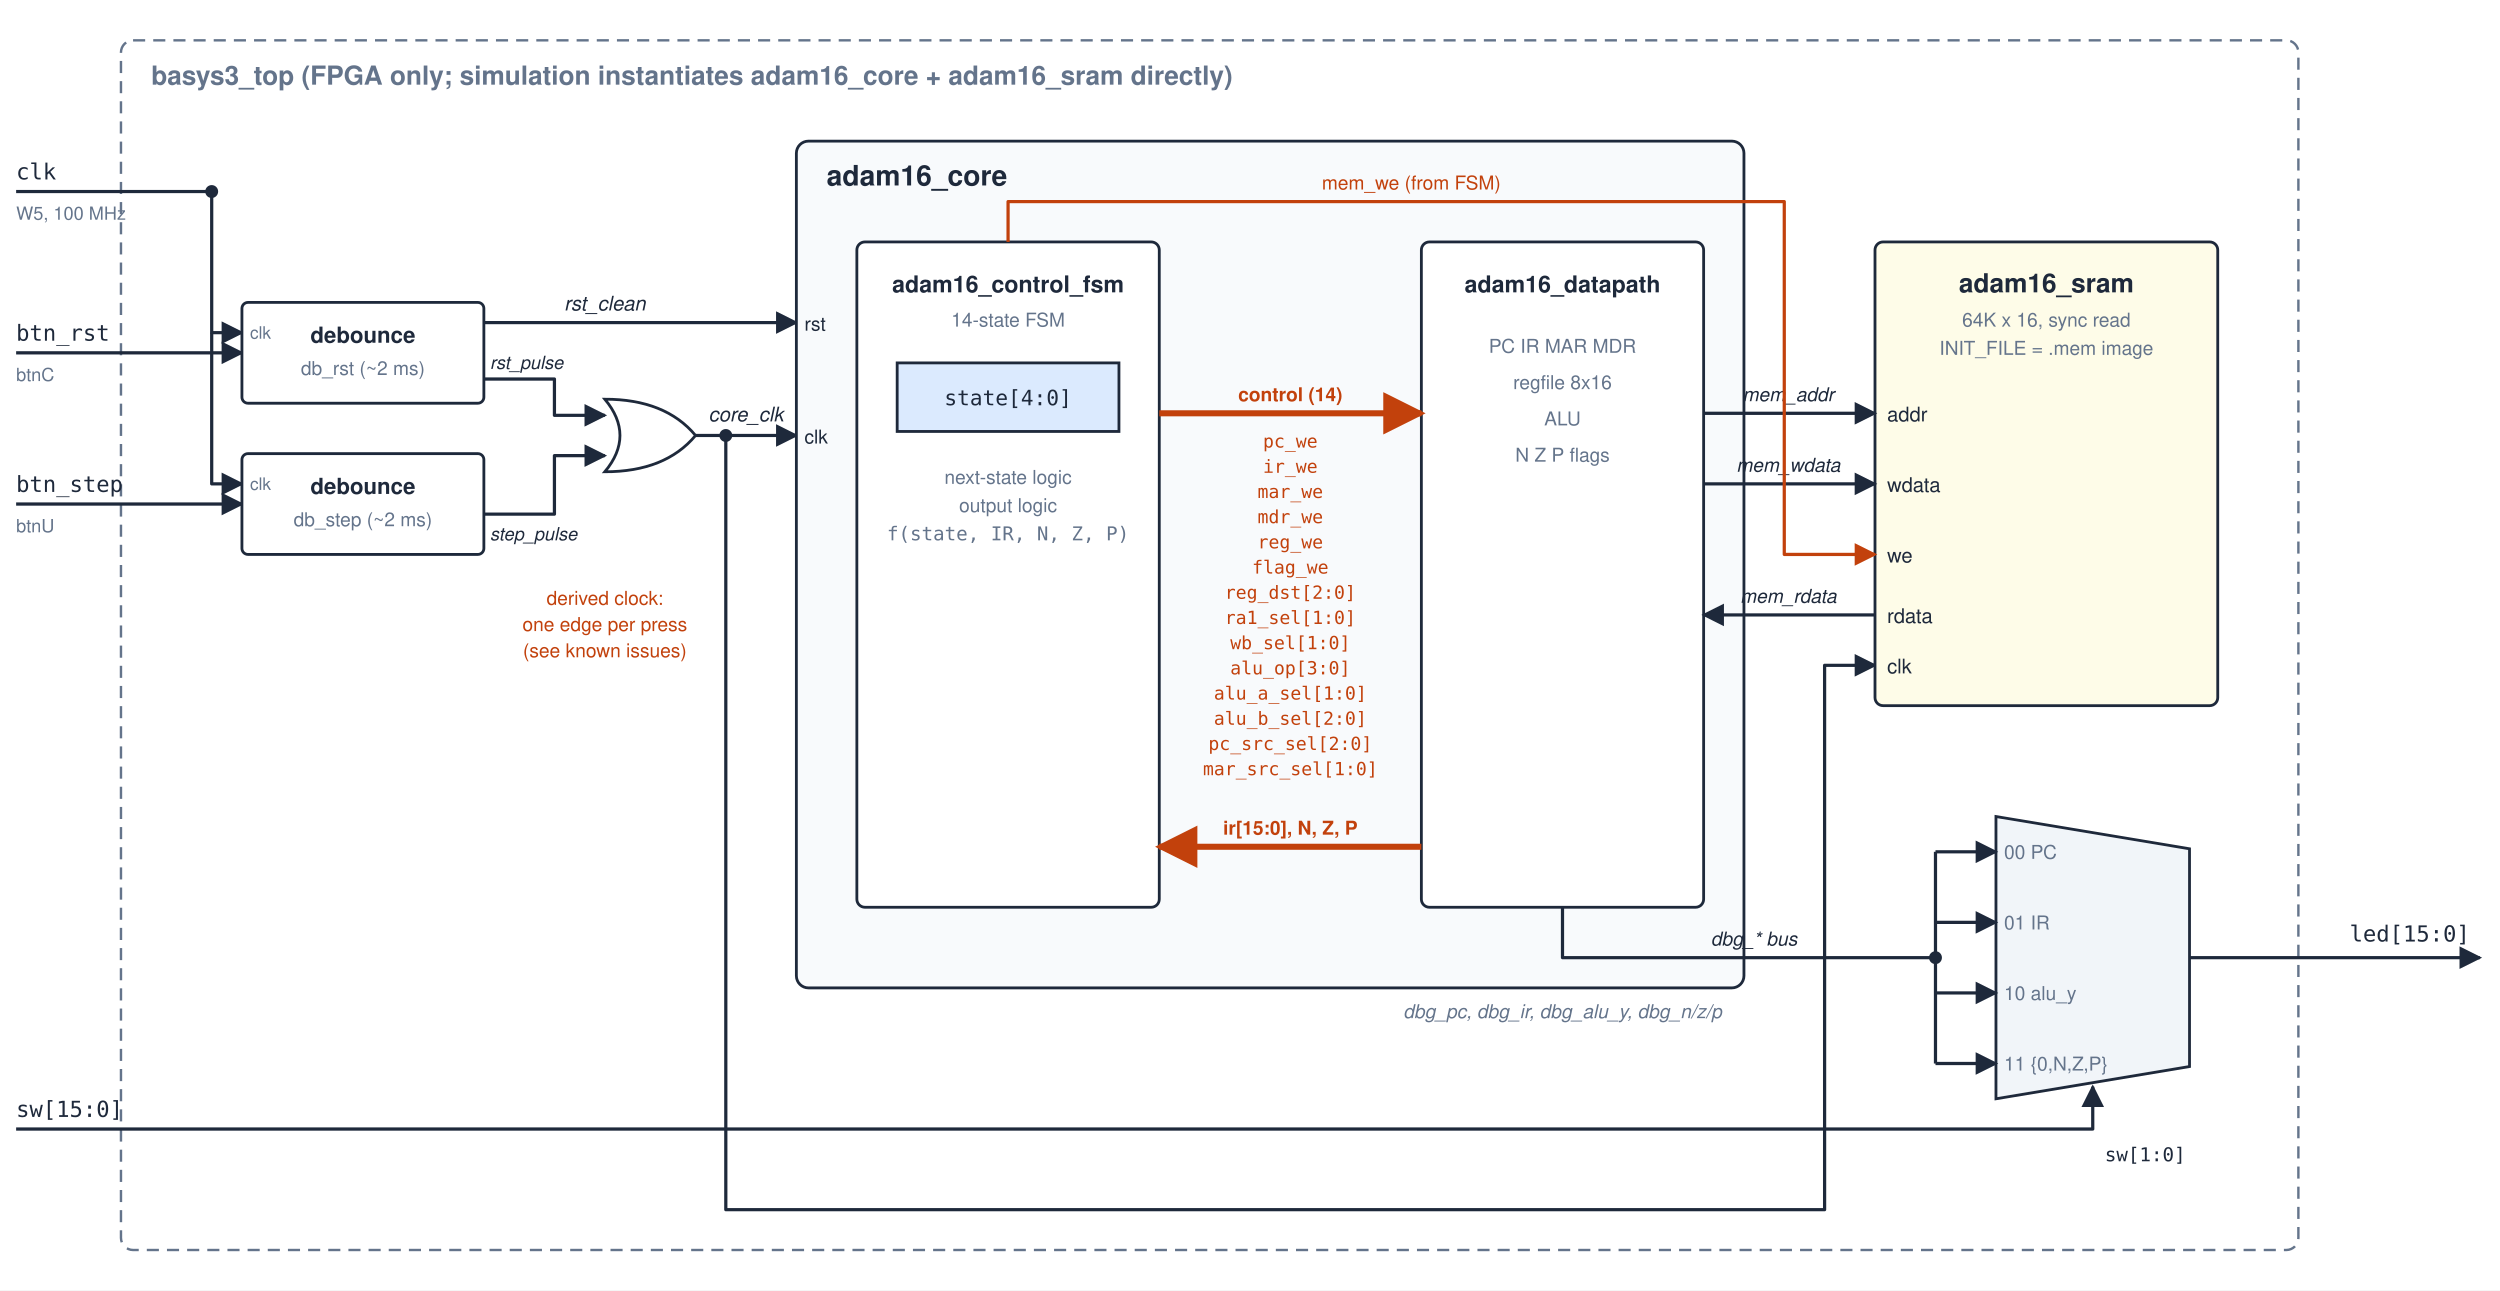
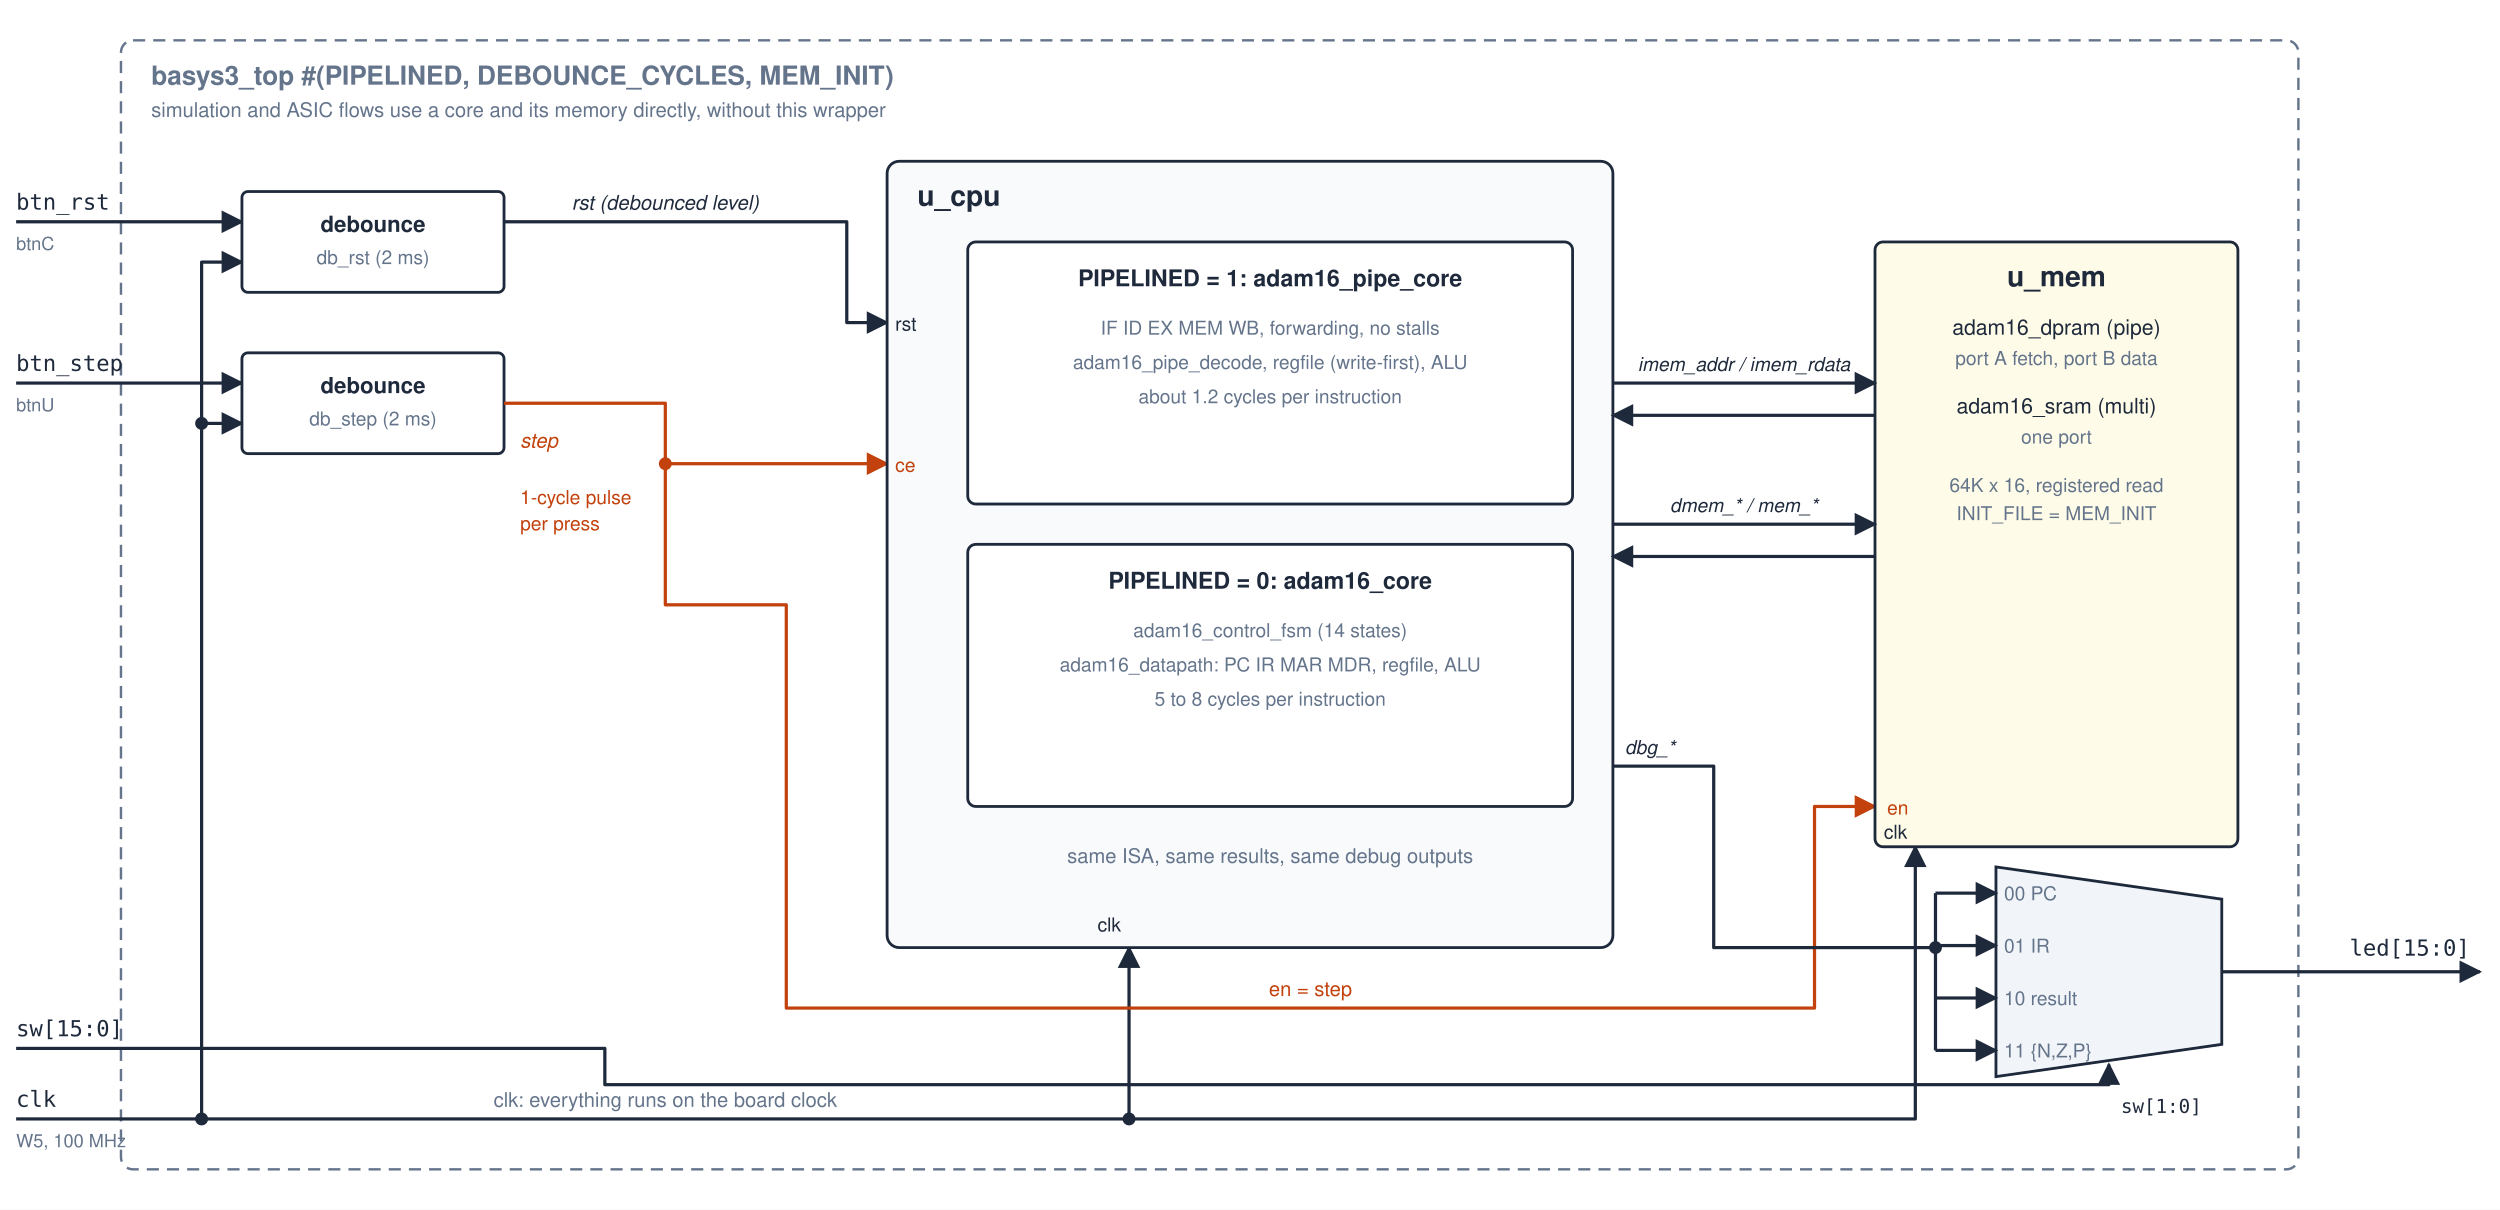
- <svg xmlns="http://www.w3.org/2000/svg" width="1240" height="640" viewBox="0 0 1240 640">
+ <svg xmlns="http://www.w3.org/2000/svg" width="1240" height="600" viewBox="0 0 1240 600">
  <defs>
    <marker id="arr" viewBox="0 0 10 10" refX="9" refY="5" markerWidth="7" markerHeight="7" orient="auto-start-reverse">
      <path d="M0,0 L10,5 L0,10 z" fill="#1e293b" />
    </marker>
    <marker id="arrc" viewBox="0 0 10 10" refX="9" refY="5" markerWidth="7" markerHeight="7" orient="auto-start-reverse">
      <path d="M0,0 L10,5 L0,10 z" fill="#c2410c" />
    </marker>
  </defs>
  <rect width="100%" height="100%" fill="white" />
-   <rect x="60.0" y="20.0" width="1080.0" height="600.0" rx="6" fill="none" stroke="#64748b" stroke-width="1.2" stroke-dasharray="6,4" />
-   <text x="75.0" y="42.0" text-anchor="start" font-family="Helvetica, Arial, sans-serif" font-size="13" font-weight="bold" fill="#64748b" style="">basys3_top  (FPGA only; simulation instantiates adam16_core + adam16_sram directly)</text>
-   <text x="8.0" y="89.0" text-anchor="start" font-family="Menlo, Consolas, monospace" font-size="11" font-weight="normal" fill="#1e293b" style="">clk</text>
-   <text x="8.0" y="109.0" text-anchor="start" font-family="Helvetica, Arial, sans-serif" font-size="9" font-weight="normal" fill="#64748b" style="">W5, 100 MHz</text>
-   <text x="8.0" y="169.0" text-anchor="start" font-family="Menlo, Consolas, monospace" font-size="11" font-weight="normal" fill="#1e293b" style="">btn_rst</text>
-   <text x="8.0" y="189.0" text-anchor="start" font-family="Helvetica, Arial, sans-serif" font-size="9" font-weight="normal" fill="#64748b" style="">btnC</text>
-   <text x="8.0" y="244.0" text-anchor="start" font-family="Menlo, Consolas, monospace" font-size="11" font-weight="normal" fill="#1e293b" style="">btn_step</text>
-   <text x="8.0" y="264.0" text-anchor="start" font-family="Helvetica, Arial, sans-serif" font-size="9" font-weight="normal" fill="#64748b" style="">btnU</text>
-   <text x="8.0" y="554.0" text-anchor="start" font-family="Menlo, Consolas, monospace" font-size="11" font-weight="normal" fill="#1e293b" style="">sw[15:0]</text>
-   <polyline points="8.0,95.0 105.0,95.0" fill="none" stroke="#1e293b" stroke-width="1.6" stroke-linejoin="round" />
-   <circle cx="105.0" cy="95.0" r="3.2" fill="#1e293b" />
-   <polyline points="105.0,95.0 105.0,165.0 120.0,165.0" fill="none" stroke="#1e293b" stroke-width="1.6" stroke-linejoin="round" marker-end="url(#arr)" />
-   <polyline points="105.0,165.0 105.0,240.0 120.0,240.0" fill="none" stroke="#1e293b" stroke-width="1.6" stroke-linejoin="round" marker-end="url(#arr)" />
-   <polyline points="8.0,175.0 120.0,175.0" fill="none" stroke="#1e293b" stroke-width="1.6" stroke-linejoin="round" marker-end="url(#arr)" />
-   <polyline points="8.0,250.0 120.0,250.0" fill="none" stroke="#1e293b" stroke-width="1.6" stroke-linejoin="round" marker-end="url(#arr)" />
-   <rect x="120.0" y="150.0" width="120.0" height="50.0" rx="3" fill="#ffffff" stroke="#1e293b" stroke-width="1.4" />
-   <text x="180.0" y="170.0" text-anchor="middle" font-family="Helvetica, Arial, sans-serif" font-size="11" font-weight="bold" fill="#1e293b" style="">debounce</text>
-   <text x="180.0" y="186.0" text-anchor="middle" font-family="Helvetica, Arial, sans-serif" font-size="9.5" font-weight="normal" fill="#64748b" style="">db_rst  (~2 ms)</text>
-   <rect x="120.0" y="225.0" width="120.0" height="50.0" rx="3" fill="#ffffff" stroke="#1e293b" stroke-width="1.4" />
-   <text x="180.0" y="245.0" text-anchor="middle" font-family="Helvetica, Arial, sans-serif" font-size="11" font-weight="bold" fill="#1e293b" style="">debounce</text>
-   <text x="180.0" y="261.0" text-anchor="middle" font-family="Helvetica, Arial, sans-serif" font-size="9.5" font-weight="normal" fill="#64748b" style="">db_step  (~2 ms)</text>
-   <text x="124.0" y="168.0" text-anchor="start" font-family="Helvetica, Arial, sans-serif" font-size="8.5" font-weight="normal" fill="#64748b" style="">clk</text>
-   <text x="124.0" y="243.0" text-anchor="start" font-family="Helvetica, Arial, sans-serif" font-size="8.5" font-weight="normal" fill="#64748b" style="">clk</text>
-   <polyline points="240.0,160.0 395.0,160.0" fill="none" stroke="#1e293b" stroke-width="1.6" stroke-linejoin="round" marker-end="url(#arr)" />
-   <text x="300.0" y="154.0" text-anchor="middle" font-family="Helvetica, Arial, sans-serif" font-size="10" font-weight="normal" fill="#1e293b" style="font-style:italic;">rst_clean</text>
-   <polyline points="240.0,188.0 275.0,188.0 275.0,206.0 300.0,206.0" fill="none" stroke="#1e293b" stroke-width="1.6" stroke-linejoin="round" marker-end="url(#arr)" />
-   <text x="243.0" y="183.0" text-anchor="start" font-family="Helvetica, Arial, sans-serif" font-size="9" font-weight="normal" fill="#1e293b" style="font-style:italic;">rst_pulse</text>
-   <polyline points="240.0,255.0 275.0,255.0 275.0,226.0 300.0,226.0" fill="none" stroke="#1e293b" stroke-width="1.6" stroke-linejoin="round" marker-end="url(#arr)" />
-   <text x="243.0" y="268.0" text-anchor="start" font-family="Helvetica, Arial, sans-serif" font-size="9" font-weight="normal" fill="#1e293b" style="font-style:italic;">step_pulse</text>
-   <path d="M300,198 Q315,216 300,234 Q330,234 345,216 Q330,198 300,198 Z" fill="white" stroke="#1e293b" stroke-width="1.4" />
-   <polyline points="345.0,216.0 395.0,216.0" fill="none" stroke="#1e293b" stroke-width="1.6" stroke-linejoin="round" marker-end="url(#arr)" />
-   <text x="370.0" y="209.0" text-anchor="middle" font-family="Helvetica, Arial, sans-serif" font-size="10" font-weight="normal" fill="#1e293b" style="font-style:italic;">core_clk</text>
-   <circle cx="360.0" cy="216.0" r="3.2" fill="#1e293b" />
-   <polyline points="360.0,216.0 360.0,600.0 905.0,600.0 905.0,330.0 930.0,330.0" fill="none" stroke="#1e293b" stroke-width="1.6" stroke-linejoin="round" marker-end="url(#arr)" />
-   <text x="300.0" y="300.0" text-anchor="middle" font-family="Helvetica, Arial, sans-serif" font-size="9.5" font-weight="normal" fill="#c2410c" style="">derived clock:</text>
-   <text x="300.0" y="313.0" text-anchor="middle" font-family="Helvetica, Arial, sans-serif" font-size="9.5" font-weight="normal" fill="#c2410c" style="">one edge per press</text>
-   <text x="300.0" y="326.0" text-anchor="middle" font-family="Helvetica, Arial, sans-serif" font-size="9.5" font-weight="normal" fill="#c2410c" style="">(see known issues)</text>
-   <rect x="395.0" y="70.0" width="470.0" height="420.0" rx="6" fill="#f8fafc" stroke="#1e293b" stroke-width="1.4" />
-   <text x="410.0" y="92.0" text-anchor="start" font-family="Helvetica, Arial, sans-serif" font-size="14" font-weight="bold" fill="#1e293b" style="">adam16_core</text>
-   <text x="399.0" y="164.0" text-anchor="start" font-family="Helvetica, Arial, sans-serif" font-size="9.5" font-weight="normal" fill="#1e293b" style="">rst</text>
-   <text x="399.0" y="220.0" text-anchor="start" font-family="Helvetica, Arial, sans-serif" font-size="9.5" font-weight="normal" fill="#1e293b" style="">clk</text>
-   <rect x="425.0" y="120.0" width="150.0" height="330.0" rx="4" fill="white" stroke="#1e293b" stroke-width="1.4" />
-   <text x="500.0" y="145.0" text-anchor="middle" font-family="Helvetica, Arial, sans-serif" font-size="11.5" font-weight="bold" fill="#1e293b" style="">adam16_control_fsm</text>
-   <text x="500.0" y="162.0" text-anchor="middle" font-family="Helvetica, Arial, sans-serif" font-size="9.5" font-weight="normal" fill="#64748b" style="">14-state FSM</text>
-   <rect x="445.0" y="180.0" width="110.0" height="34.0" rx="0" fill="#dbeafe" stroke="#1e293b" stroke-width="1.4" />
-   <text x="500.0" y="201.0" text-anchor="middle" font-family="Menlo, Consolas, monospace" font-size="10.5" font-weight="normal" fill="#1e293b" style="">state[4:0]</text>
-   <text x="500.0" y="240.0" text-anchor="middle" font-family="Helvetica, Arial, sans-serif" font-size="9.5" font-weight="normal" fill="#64748b" style="">next-state logic</text>
-   <text x="500.0" y="254.0" text-anchor="middle" font-family="Helvetica, Arial, sans-serif" font-size="9.5" font-weight="normal" fill="#64748b" style="">output logic</text>
-   <text x="500.0" y="268.0" text-anchor="middle" font-family="Menlo, Consolas, monospace" font-size="9.5" font-weight="normal" fill="#64748b" style="">f(state, IR, N, Z, P)</text>
-   <rect x="705.0" y="120.0" width="140.0" height="330.0" rx="4" fill="white" stroke="#1e293b" stroke-width="1.4" />
-   <text x="775.0" y="145.0" text-anchor="middle" font-family="Helvetica, Arial, sans-serif" font-size="11.5" font-weight="bold" fill="#1e293b" style="">adam16_datapath</text>
-   <text x="775.0" y="175.0" text-anchor="middle" font-family="Helvetica, Arial, sans-serif" font-size="9.5" font-weight="normal" fill="#64748b" style="">PC  IR  MAR  MDR</text>
-   <text x="775.0" y="193.0" text-anchor="middle" font-family="Helvetica, Arial, sans-serif" font-size="9.5" font-weight="normal" fill="#64748b" style="">regfile 8x16</text>
-   <text x="775.0" y="211.0" text-anchor="middle" font-family="Helvetica, Arial, sans-serif" font-size="9.5" font-weight="normal" fill="#64748b" style="">ALU</text>
-   <text x="775.0" y="229.0" text-anchor="middle" font-family="Helvetica, Arial, sans-serif" font-size="9.5" font-weight="normal" fill="#64748b" style="">N Z P flags</text>
-   <polyline points="575.0,205.0 705.0,205.0" fill="none" stroke="#c2410c" stroke-width="3" stroke-linejoin="round" marker-end="url(#arrc)" />
-   <text x="640.0" y="222.0" text-anchor="middle" font-family="Menlo, Consolas, monospace" font-size="9" font-weight="normal" fill="#c2410c" style="">pc_we</text>
-   <text x="640.0" y="234.5" text-anchor="middle" font-family="Menlo, Consolas, monospace" font-size="9" font-weight="normal" fill="#c2410c" style="">ir_we</text>
-   <text x="640.0" y="247.0" text-anchor="middle" font-family="Menlo, Consolas, monospace" font-size="9" font-weight="normal" fill="#c2410c" style="">mar_we</text>
-   <text x="640.0" y="259.5" text-anchor="middle" font-family="Menlo, Consolas, monospace" font-size="9" font-weight="normal" fill="#c2410c" style="">mdr_we</text>
-   <text x="640.0" y="272.0" text-anchor="middle" font-family="Menlo, Consolas, monospace" font-size="9" font-weight="normal" fill="#c2410c" style="">reg_we</text>
-   <text x="640.0" y="284.5" text-anchor="middle" font-family="Menlo, Consolas, monospace" font-size="9" font-weight="normal" fill="#c2410c" style="">flag_we</text>
-   <text x="640.0" y="297.0" text-anchor="middle" font-family="Menlo, Consolas, monospace" font-size="9" font-weight="normal" fill="#c2410c" style="">reg_dst[2:0]</text>
-   <text x="640.0" y="309.5" text-anchor="middle" font-family="Menlo, Consolas, monospace" font-size="9" font-weight="normal" fill="#c2410c" style="">ra1_sel[1:0]</text>
-   <text x="640.0" y="322.0" text-anchor="middle" font-family="Menlo, Consolas, monospace" font-size="9" font-weight="normal" fill="#c2410c" style="">wb_sel[1:0]</text>
-   <text x="640.0" y="334.5" text-anchor="middle" font-family="Menlo, Consolas, monospace" font-size="9" font-weight="normal" fill="#c2410c" style="">alu_op[3:0]</text>
-   <text x="640.0" y="347.0" text-anchor="middle" font-family="Menlo, Consolas, monospace" font-size="9" font-weight="normal" fill="#c2410c" style="">alu_a_sel[1:0]</text>
-   <text x="640.0" y="359.5" text-anchor="middle" font-family="Menlo, Consolas, monospace" font-size="9" font-weight="normal" fill="#c2410c" style="">alu_b_sel[2:0]</text>
-   <text x="640.0" y="372.0" text-anchor="middle" font-family="Menlo, Consolas, monospace" font-size="9" font-weight="normal" fill="#c2410c" style="">pc_src_sel[2:0]</text>
-   <text x="640.0" y="384.5" text-anchor="middle" font-family="Menlo, Consolas, monospace" font-size="9" font-weight="normal" fill="#c2410c" style="">mar_src_sel[1:0]</text>
-   <text x="640.0" y="199.0" text-anchor="middle" font-family="Helvetica, Arial, sans-serif" font-size="9.5" font-weight="bold" fill="#c2410c" style="">control (14)</text>
-   <polyline points="705.0,420.0 575.0,420.0" fill="none" stroke="#c2410c" stroke-width="3" stroke-linejoin="round" marker-end="url(#arrc)" />
-   <text x="640.0" y="414.0" text-anchor="middle" font-family="Helvetica, Arial, sans-serif" font-size="9.5" font-weight="bold" fill="#c2410c" style="">ir[15:0], N, Z, P</text>
-   <rect x="930.0" y="120.0" width="170.0" height="230.0" rx="4" fill="#fefce8" stroke="#1e293b" stroke-width="1.4" />
-   <text x="1015.0" y="145.0" text-anchor="middle" font-family="Helvetica, Arial, sans-serif" font-size="13" font-weight="bold" fill="#1e293b" style="">adam16_sram</text>
-   <text x="1015.0" y="162.0" text-anchor="middle" font-family="Helvetica, Arial, sans-serif" font-size="9.5" font-weight="normal" fill="#64748b" style="">64K x 16, sync read</text>
-   <text x="1015.0" y="176.0" text-anchor="middle" font-family="Helvetica, Arial, sans-serif" font-size="9.5" font-weight="normal" fill="#64748b" style="">INIT_FILE = .mem image</text>
-   <text x="936.0" y="209.0" text-anchor="start" font-family="Helvetica, Arial, sans-serif" font-size="10" font-weight="normal" fill="#1e293b" style="">addr</text>
-   <text x="936.0" y="244.0" text-anchor="start" font-family="Helvetica, Arial, sans-serif" font-size="10" font-weight="normal" fill="#1e293b" style="">wdata</text>
-   <text x="936.0" y="279.0" text-anchor="start" font-family="Helvetica, Arial, sans-serif" font-size="10" font-weight="normal" fill="#1e293b" style="">we</text>
-   <text x="936.0" y="309.0" text-anchor="start" font-family="Helvetica, Arial, sans-serif" font-size="10" font-weight="normal" fill="#1e293b" style="">rdata</text>
-   <text x="936.0" y="334.0" text-anchor="start" font-family="Helvetica, Arial, sans-serif" font-size="10" font-weight="normal" fill="#1e293b" style="">clk</text>
-   <polyline points="845.0,205.0 930.0,205.0" fill="none" stroke="#1e293b" stroke-width="1.6" stroke-linejoin="round" marker-end="url(#arr)" />
-   <text x="887.0" y="199.0" text-anchor="middle" font-family="Helvetica, Arial, sans-serif" font-size="9.5" font-weight="normal" fill="#1e293b" style="font-style:italic;">mem_addr</text>
-   <polyline points="845.0,240.0 930.0,240.0" fill="none" stroke="#1e293b" stroke-width="1.6" stroke-linejoin="round" marker-end="url(#arr)" />
-   <text x="887.0" y="234.0" text-anchor="middle" font-family="Helvetica, Arial, sans-serif" font-size="9.5" font-weight="normal" fill="#1e293b" style="font-style:italic;">mem_wdata</text>
-   <polyline points="500.0,120.0 500.0,100.0 885.0,100.0 885.0,275.0 930.0,275.0" fill="none" stroke="#c2410c" stroke-width="1.6" stroke-linejoin="round" marker-end="url(#arrc)" />
-   <text x="700.0" y="94.0" text-anchor="middle" font-family="Helvetica, Arial, sans-serif" font-size="9.5" font-weight="normal" fill="#c2410c" style="">mem_we (from FSM)</text>
-   <polyline points="930.0,305.0 845.0,305.0" fill="none" stroke="#1e293b" stroke-width="1.6" stroke-linejoin="round" marker-end="url(#arr)" />
-   <text x="887.0" y="299.0" text-anchor="middle" font-family="Helvetica, Arial, sans-serif" font-size="9.5" font-weight="normal" fill="#1e293b" style="font-style:italic;">mem_rdata</text>
-   <text x="775.0" y="505.0" text-anchor="middle" font-family="Helvetica, Arial, sans-serif" font-size="9.5" font-weight="normal" fill="#64748b" style="font-style:italic;">dbg_pc, dbg_ir, dbg_alu_y, dbg_n/z/p</text>
-   <polygon points="990.0,405.0 1086.0,421.0 1086.0,529.0 990.0,545.0" fill="#f1f5f9" stroke="#1e293b" stroke-width="1.4" />
-   <text x="994.0" y="426.0" text-anchor="start" font-family="Helvetica, Arial, sans-serif" font-size="9.5" font-weight="normal" fill="#64748b" style="">00  PC</text>
-   <text x="994.0" y="461.0" text-anchor="start" font-family="Helvetica, Arial, sans-serif" font-size="9.5" font-weight="normal" fill="#64748b" style="">01  IR</text>
-   <text x="994.0" y="496.0" text-anchor="start" font-family="Helvetica, Arial, sans-serif" font-size="9.5" font-weight="normal" fill="#64748b" style="">10  alu_y</text>
-   <text x="994.0" y="531.0" text-anchor="start" font-family="Helvetica, Arial, sans-serif" font-size="9.5" font-weight="normal" fill="#64748b" style="">11  {0,N,Z,P}</text>
-   <polyline points="775.0,450.0 775.0,475.0 960.0,475.0" fill="none" stroke="#1e293b" stroke-width="1.6" stroke-linejoin="round" />
-   <circle cx="960.0" cy="475.0" r="3.2" fill="#1e293b" />
-   <polyline points="960.0,422.5 960.0,527.5" fill="none" stroke="#1e293b" stroke-width="1.6" stroke-linejoin="round" />
-   <polyline points="960.0,422.5 990.0,422.5" fill="none" stroke="#1e293b" stroke-width="1.6" stroke-linejoin="round" marker-end="url(#arr)" />
-   <polyline points="960.0,457.5 990.0,457.5" fill="none" stroke="#1e293b" stroke-width="1.6" stroke-linejoin="round" marker-end="url(#arr)" />
-   <polyline points="960.0,492.5 990.0,492.5" fill="none" stroke="#1e293b" stroke-width="1.6" stroke-linejoin="round" marker-end="url(#arr)" />
-   <polyline points="960.0,527.5 990.0,527.5" fill="none" stroke="#1e293b" stroke-width="1.6" stroke-linejoin="round" marker-end="url(#arr)" />
-   <text x="870.0" y="469.0" text-anchor="middle" font-family="Helvetica, Arial, sans-serif" font-size="9.5" font-weight="normal" fill="#1e293b" style="font-style:italic;">dbg_* bus</text>
-   <polyline points="8.0,560.0 1038.0,560.0 1038.0,539.0" fill="none" stroke="#1e293b" stroke-width="1.6" stroke-linejoin="round" marker-end="url(#arr)" />
-   <text x="1044.0" y="576.0" text-anchor="start" font-family="Menlo, Consolas, monospace" font-size="9.5" font-weight="normal" fill="#1e293b" style="">sw[1:0]</text>
-   <polyline points="1086.0,475.0 1230.0,475.0" fill="none" stroke="#1e293b" stroke-width="1.6" stroke-linejoin="round" marker-end="url(#arr)" />
-   <text x="1225.0" y="467.0" text-anchor="end" font-family="Menlo, Consolas, monospace" font-size="11" font-weight="normal" fill="#1e293b" style="">led[15:0]</text>
+   <rect x="60.0" y="20.0" width="1080.0" height="560.0" rx="6" fill="none" stroke="#64748b" stroke-width="1.2" stroke-dasharray="6,4" />
+   <text x="75.0" y="42.0" text-anchor="start" font-family="Helvetica, Arial, sans-serif" font-size="13" font-weight="bold" fill="#64748b" style="">basys3_top #(PIPELINED, DEBOUNCE_CYCLES, MEM_INIT)</text>
+   <text x="75.0" y="58.0" text-anchor="start" font-family="Helvetica, Arial, sans-serif" font-size="10" font-weight="normal" fill="#64748b" style="">simulation and ASIC flows use a core and its memory directly, without this wrapper</text>
+   <text x="8.0" y="104.0" text-anchor="start" font-family="Menlo, Consolas, monospace" font-size="11" font-weight="normal" fill="#1e293b" style="">btn_rst</text>
+   <text x="8.0" y="124.0" text-anchor="start" font-family="Helvetica, Arial, sans-serif" font-size="9" font-weight="normal" fill="#64748b" style="">btnC</text>
+   <text x="8.0" y="184.0" text-anchor="start" font-family="Menlo, Consolas, monospace" font-size="11" font-weight="normal" fill="#1e293b" style="">btn_step</text>
+   <text x="8.0" y="204.0" text-anchor="start" font-family="Helvetica, Arial, sans-serif" font-size="9" font-weight="normal" fill="#64748b" style="">btnU</text>
+   <text x="8.0" y="514.0" text-anchor="start" font-family="Menlo, Consolas, monospace" font-size="11" font-weight="normal" fill="#1e293b" style="">sw[15:0]</text>
+   <text x="8.0" y="549.0" text-anchor="start" font-family="Menlo, Consolas, monospace" font-size="11" font-weight="normal" fill="#1e293b" style="">clk</text>
+   <text x="8.0" y="569.0" text-anchor="start" font-family="Helvetica, Arial, sans-serif" font-size="9" font-weight="normal" fill="#64748b" style="">W5, 100 MHz</text>
+   <polyline points="8.0,110.0 120.0,110.0" fill="none" stroke="#1e293b" stroke-width="1.6" stroke-linejoin="round" marker-end="url(#arr)" />
+   <polyline points="8.0,190.0 120.0,190.0" fill="none" stroke="#1e293b" stroke-width="1.6" stroke-linejoin="round" marker-end="url(#arr)" />
+   <polyline points="8.0,555.0 100.0,555.0 100.0,130.0 120.0,130.0" fill="none" stroke="#1e293b" stroke-width="1.6" stroke-linejoin="round" marker-end="url(#arr)" />
+   <circle cx="100.0" cy="210.0" r="3.2" fill="#1e293b" />
+   <polyline points="100.0,210.0 120.0,210.0" fill="none" stroke="#1e293b" stroke-width="1.6" stroke-linejoin="round" marker-end="url(#arr)" />
+   <circle cx="100.0" cy="555.0" r="3.2" fill="#1e293b" />
+   <polyline points="100.0,555.0 560.0,555.0 560.0,470.0" fill="none" stroke="#1e293b" stroke-width="1.6" stroke-linejoin="round" marker-end="url(#arr)" />
+   <circle cx="560.0" cy="555.0" r="3.2" fill="#1e293b" />
+   <polyline points="560.0,555.0 950.0,555.0 950.0,420.0" fill="none" stroke="#1e293b" stroke-width="1.6" stroke-linejoin="round" marker-end="url(#arr)" />
+   <text x="330.0" y="549.0" text-anchor="middle" font-family="Helvetica, Arial, sans-serif" font-size="10" font-weight="normal" fill="#64748b" style="">clk: everything runs on the board clock</text>
+   <rect x="120.0" y="95.0" width="130.0" height="50.0" rx="3" fill="#ffffff" stroke="#1e293b" stroke-width="1.4" />
+   <text x="185.0" y="115.0" text-anchor="middle" font-family="Helvetica, Arial, sans-serif" font-size="11" font-weight="bold" fill="#1e293b" style="">debounce</text>
+   <text x="185.0" y="131.0" text-anchor="middle" font-family="Helvetica, Arial, sans-serif" font-size="9.5" font-weight="normal" fill="#64748b" style="">db_rst  (2 ms)</text>
+   <rect x="120.0" y="175.0" width="130.0" height="50.0" rx="3" fill="#ffffff" stroke="#1e293b" stroke-width="1.4" />
+   <text x="185.0" y="195.0" text-anchor="middle" font-family="Helvetica, Arial, sans-serif" font-size="11" font-weight="bold" fill="#1e293b" style="">debounce</text>
+   <text x="185.0" y="211.0" text-anchor="middle" font-family="Helvetica, Arial, sans-serif" font-size="9.5" font-weight="normal" fill="#64748b" style="">db_step  (2 ms)</text>
+   <polyline points="250.0,110.0 420.0,110.0 420.0,160.0 440.0,160.0" fill="none" stroke="#1e293b" stroke-width="1.6" stroke-linejoin="round" marker-end="url(#arr)" />
+   <text x="330.0" y="104.0" text-anchor="middle" font-family="Helvetica, Arial, sans-serif" font-size="10" font-weight="normal" fill="#1e293b" style="font-style:italic;">rst (debounced level)</text>
+   <polyline points="250.0,200.0 330.0,200.0 330.0,230.0 440.0,230.0" fill="none" stroke="#c2410c" stroke-width="1.6" stroke-linejoin="round" marker-end="url(#arrc)" />
+   <text x="258.0" y="222.0" text-anchor="start" font-family="Helvetica, Arial, sans-serif" font-size="10" font-weight="normal" fill="#c2410c" style="font-style:italic;">step</text>
+   <text x="258.0" y="250.0" text-anchor="start" font-family="Helvetica, Arial, sans-serif" font-size="9.5" font-weight="normal" fill="#c2410c" style="">1-cycle pulse</text>
+   <text x="258.0" y="263.0" text-anchor="start" font-family="Helvetica, Arial, sans-serif" font-size="9.5" font-weight="normal" fill="#c2410c" style="">per press</text>
+   <circle cx="330.0" cy="230.0" r="3.2" fill="#c2410c" />
+   <polyline points="330.0,230.0 330.0,300.0 390.0,300.0 390.0,500.0 900.0,500.0 900.0,400.0 930.0,400.0" fill="none" stroke="#c2410c" stroke-width="1.6" stroke-linejoin="round" marker-end="url(#arrc)" />
+   <text x="650.0" y="494.0" text-anchor="middle" font-family="Helvetica, Arial, sans-serif" font-size="10" font-weight="normal" fill="#c2410c" style="">en = step</text>
+   <rect x="440.0" y="80.0" width="360.0" height="390.0" rx="6" fill="#f8fafc" stroke="#1e293b" stroke-width="1.4" />
+   <text x="455.0" y="102.0" text-anchor="start" font-family="Helvetica, Arial, sans-serif" font-size="14" font-weight="bold" fill="#1e293b" style="">u_cpu</text>
+   <text x="444.0" y="164.0" text-anchor="start" font-family="Helvetica, Arial, sans-serif" font-size="9.5" font-weight="normal" fill="#1e293b" style="">rst</text>
+   <text x="444.0" y="234.0" text-anchor="start" font-family="Helvetica, Arial, sans-serif" font-size="9.5" font-weight="normal" fill="#c2410c" style="">ce</text>
+   <text x="556.0" y="462.0" text-anchor="end" font-family="Helvetica, Arial, sans-serif" font-size="9.5" font-weight="normal" fill="#1e293b" style="">clk</text>
+   <rect x="480.0" y="120.0" width="300.0" height="130.0" rx="4" fill="white" stroke="#1e293b" stroke-width="1.4" />
+   <text x="630.0" y="142.0" text-anchor="middle" font-family="Helvetica, Arial, sans-serif" font-size="11.5" font-weight="bold" fill="#1e293b" style="">PIPELINED = 1:  adam16_pipe_core</text>
+   <text x="630.0" y="166.0" text-anchor="middle" font-family="Helvetica, Arial, sans-serif" font-size="9.5" font-weight="normal" fill="#64748b" style="">IF  ID  EX  MEM  WB, forwarding, no stalls</text>
+   <text x="630.0" y="183.0" text-anchor="middle" font-family="Helvetica, Arial, sans-serif" font-size="9.5" font-weight="normal" fill="#64748b" style="">adam16_pipe_decode, regfile (write-first), ALU</text>
+   <text x="630.0" y="200.0" text-anchor="middle" font-family="Helvetica, Arial, sans-serif" font-size="9.5" font-weight="normal" fill="#64748b" style="">about 1.2 cycles per instruction</text>
+   <rect x="480.0" y="270.0" width="300.0" height="130.0" rx="4" fill="white" stroke="#1e293b" stroke-width="1.4" />
+   <text x="630.0" y="292.0" text-anchor="middle" font-family="Helvetica, Arial, sans-serif" font-size="11.5" font-weight="bold" fill="#1e293b" style="">PIPELINED = 0:  adam16_core</text>
+   <text x="630.0" y="316.0" text-anchor="middle" font-family="Helvetica, Arial, sans-serif" font-size="9.5" font-weight="normal" fill="#64748b" style="">adam16_control_fsm (14 states)</text>
+   <text x="630.0" y="333.0" text-anchor="middle" font-family="Helvetica, Arial, sans-serif" font-size="9.5" font-weight="normal" fill="#64748b" style="">adam16_datapath: PC IR MAR MDR, regfile, ALU</text>
+   <text x="630.0" y="350.0" text-anchor="middle" font-family="Helvetica, Arial, sans-serif" font-size="9.5" font-weight="normal" fill="#64748b" style="">5 to 8 cycles per instruction</text>
+   <text x="630.0" y="428.0" text-anchor="middle" font-family="Helvetica, Arial, sans-serif" font-size="10" font-weight="normal" fill="#64748b" style="">same ISA, same results, same debug outputs</text>
+   <rect x="930.0" y="120.0" width="180.0" height="300.0" rx="4" fill="#fefce8" stroke="#1e293b" stroke-width="1.4" />
+   <text x="1020.0" y="142.0" text-anchor="middle" font-family="Helvetica, Arial, sans-serif" font-size="14" font-weight="bold" fill="#1e293b" style="">u_mem</text>
+   <text x="1020.0" y="166.0" text-anchor="middle" font-family="Helvetica, Arial, sans-serif" font-size="10.5" font-weight="normal" fill="#1e293b" style="">adam16_dpram (pipe)</text>
+   <text x="1020.0" y="181.0" text-anchor="middle" font-family="Helvetica, Arial, sans-serif" font-size="9.5" font-weight="normal" fill="#64748b" style="">port A fetch, port B data</text>
+   <text x="1020.0" y="205.0" text-anchor="middle" font-family="Helvetica, Arial, sans-serif" font-size="10.5" font-weight="normal" fill="#1e293b" style="">adam16_sram (multi)</text>
+   <text x="1020.0" y="220.0" text-anchor="middle" font-family="Helvetica, Arial, sans-serif" font-size="9.5" font-weight="normal" fill="#64748b" style="">one port</text>
+   <text x="1020.0" y="244.0" text-anchor="middle" font-family="Helvetica, Arial, sans-serif" font-size="9.5" font-weight="normal" fill="#64748b" style="">64K x 16, registered read</text>
+   <text x="1020.0" y="258.0" text-anchor="middle" font-family="Helvetica, Arial, sans-serif" font-size="9.5" font-weight="normal" fill="#64748b" style="">INIT_FILE = MEM_INIT</text>
+   <text x="936.0" y="404.0" text-anchor="start" font-family="Helvetica, Arial, sans-serif" font-size="9.5" font-weight="normal" fill="#c2410c" style="">en</text>
+   <text x="946.0" y="416.0" text-anchor="end" font-family="Helvetica, Arial, sans-serif" font-size="9.5" font-weight="normal" fill="#1e293b" style="">clk</text>
+   <polyline points="800.0,190.0 930.0,190.0" fill="none" stroke="#1e293b" stroke-width="1.6" stroke-linejoin="round" marker-end="url(#arr)" />
+   <polyline points="930.0,206.0 800.0,206.0" fill="none" stroke="#1e293b" stroke-width="1.6" stroke-linejoin="round" marker-end="url(#arr)" />
+   <text x="865.0" y="184.0" text-anchor="middle" font-family="Helvetica, Arial, sans-serif" font-size="9.5" font-weight="normal" fill="#1e293b" style="font-style:italic;">imem_addr / imem_rdata</text>
+   <polyline points="800.0,260.0 930.0,260.0" fill="none" stroke="#1e293b" stroke-width="1.6" stroke-linejoin="round" marker-end="url(#arr)" />
+   <polyline points="930.0,276.0 800.0,276.0" fill="none" stroke="#1e293b" stroke-width="1.6" stroke-linejoin="round" marker-end="url(#arr)" />
+   <text x="865.0" y="254.0" text-anchor="middle" font-family="Helvetica, Arial, sans-serif" font-size="9.5" font-weight="normal" fill="#1e293b" style="font-style:italic;">dmem_* / mem_*</text>
+   <polygon points="990.0,430.0 1102.0,446.0 1102.0,518.0 990.0,534.0" fill="#f1f5f9" stroke="#1e293b" stroke-width="1.4" />
+   <text x="994.0" y="446.5" text-anchor="start" font-family="Helvetica, Arial, sans-serif" font-size="9.5" font-weight="normal" fill="#64748b" style="">00 PC</text>
+   <text x="994.0" y="472.5" text-anchor="start" font-family="Helvetica, Arial, sans-serif" font-size="9.5" font-weight="normal" fill="#64748b" style="">01 IR</text>
+   <text x="994.0" y="498.5" text-anchor="start" font-family="Helvetica, Arial, sans-serif" font-size="9.5" font-weight="normal" fill="#64748b" style="">10 result</text>
+   <text x="994.0" y="524.5" text-anchor="start" font-family="Helvetica, Arial, sans-serif" font-size="9.5" font-weight="normal" fill="#64748b" style="">11 {N,Z,P}</text>
+   <polyline points="800.0,380.0 850.0,380.0 850.0,470.0 960.0,470.0" fill="none" stroke="#1e293b" stroke-width="1.6" stroke-linejoin="round" />
+   <text x="806.0" y="374.0" text-anchor="start" font-family="Helvetica, Arial, sans-serif" font-size="9.5" font-weight="normal" fill="#1e293b" style="font-style:italic;">dbg_*</text>
+   <circle cx="960.0" cy="470.0" r="3.2" fill="#1e293b" />
+   <polyline points="960.0,443.0 960.0,521.0" fill="none" stroke="#1e293b" stroke-width="1.6" stroke-linejoin="round" />
+   <polyline points="960.0,443.0 990.0,443.0" fill="none" stroke="#1e293b" stroke-width="1.6" stroke-linejoin="round" marker-end="url(#arr)" />
+   <polyline points="960.0,469.0 990.0,469.0" fill="none" stroke="#1e293b" stroke-width="1.6" stroke-linejoin="round" marker-end="url(#arr)" />
+   <polyline points="960.0,495.0 990.0,495.0" fill="none" stroke="#1e293b" stroke-width="1.6" stroke-linejoin="round" marker-end="url(#arr)" />
+   <polyline points="960.0,521.0 990.0,521.0" fill="none" stroke="#1e293b" stroke-width="1.6" stroke-linejoin="round" marker-end="url(#arr)" />
+   <polyline points="8.0,520.0 300.0,520.0 300.0,538.0 1046.0,538.0 1046.0,528.0" fill="none" stroke="#1e293b" stroke-width="1.6" stroke-linejoin="round" marker-end="url(#arr)" />
+   <text x="1052.0" y="552.0" text-anchor="start" font-family="Menlo, Consolas, monospace" font-size="9.5" font-weight="normal" fill="#1e293b" style="">sw[1:0]</text>
+   <polyline points="1102.0,482.0 1230.0,482.0" fill="none" stroke="#1e293b" stroke-width="1.6" stroke-linejoin="round" marker-end="url(#arr)" />
+   <text x="1225.0" y="474.0" text-anchor="end" font-family="Menlo, Consolas, monospace" font-size="11" font-weight="normal" fill="#1e293b" style="">led[15:0]</text>
</svg>
